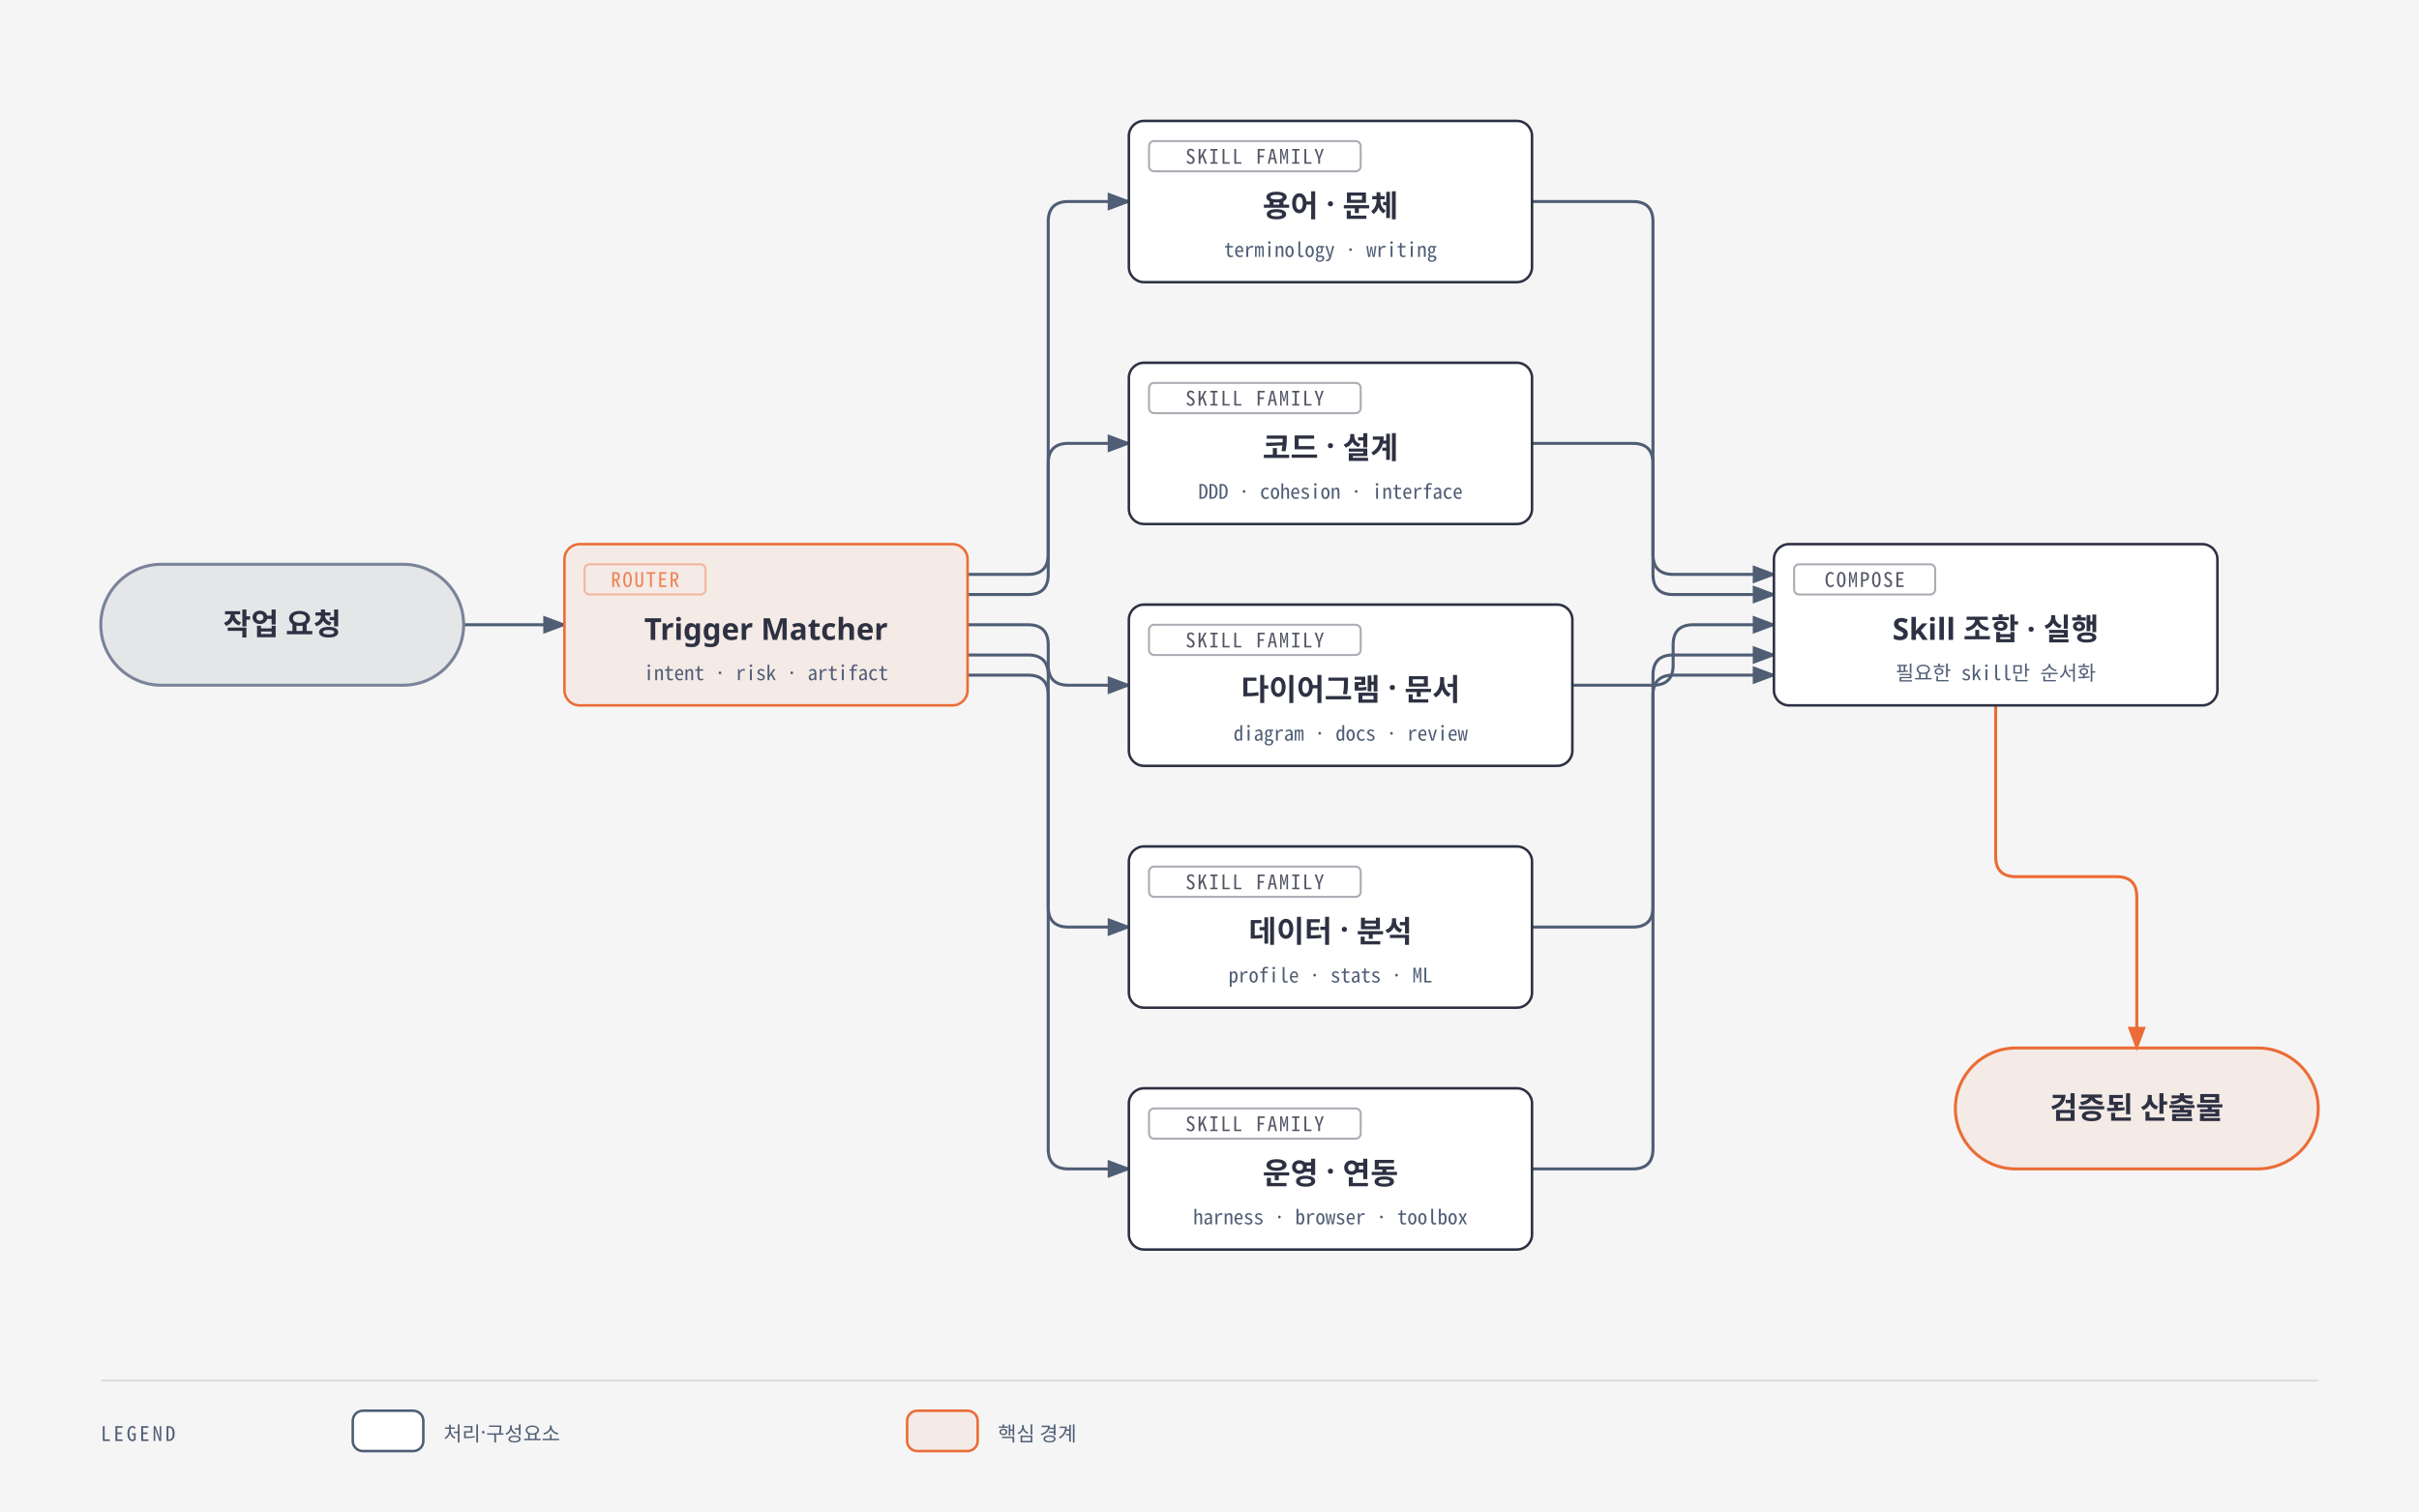
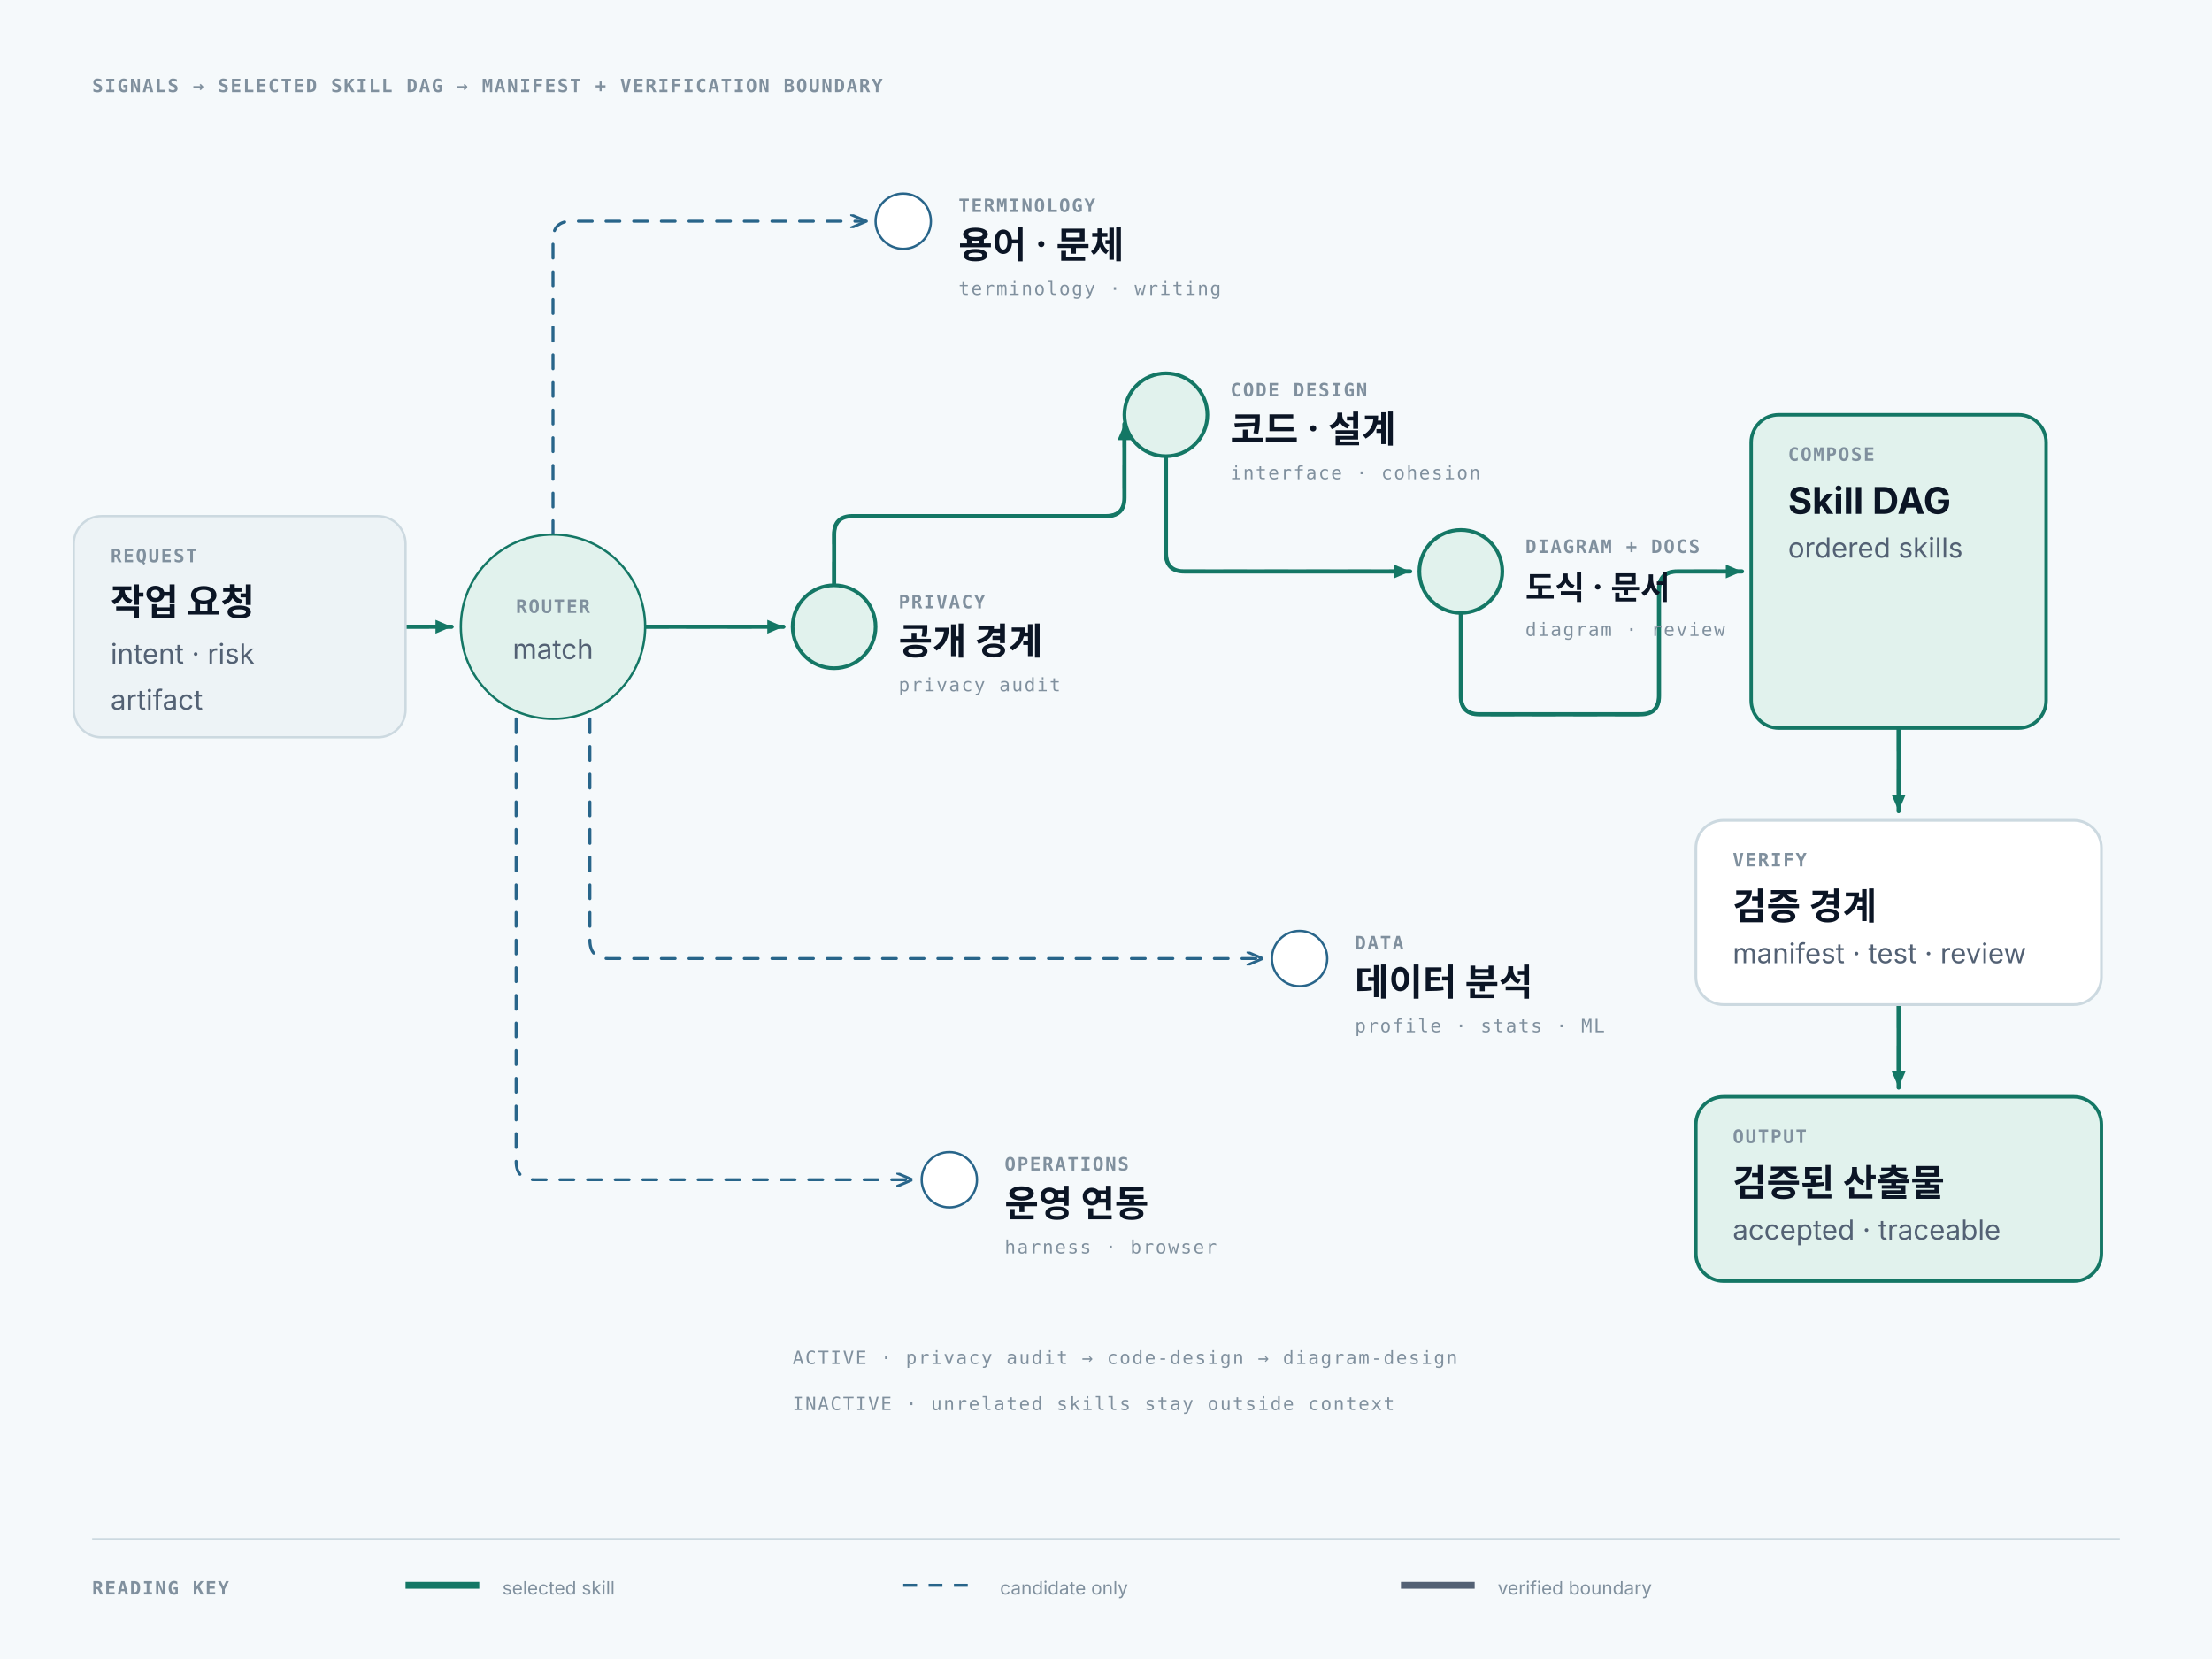
- <svg xmlns="http://www.w3.org/2000/svg" viewBox="0 0 960 600" role="img" aria-labelledby="harness-skill-family-routing-title harness-skill-family-routing-desc">
+ <svg xmlns="http://www.w3.org/2000/svg" viewBox="0 0 960 720" data-visual-kind="skill-constellation" data-diagram-grammar="data-flow" data-motion-profile="skill-routing" data-critical-font-size="12" role="img" aria-labelledby="harness-skill-family-routing-title harness-skill-family-routing-desc">
  <defs>
-     <marker id="arrow" markerWidth="8" markerHeight="6" refX="7" refY="3" orient="auto">
-       <polygon points="0 0, 8 3, 0 6" fill="#4f5d75" />
+     <marker id="arrow" markerUnits="userSpaceOnUse" markerWidth="7" markerHeight="6" refX="7" refY="3" orient="auto">
+       <path d="M0 0 L7 3 L0 6 Z" fill="#536174" />
    </marker>
-     <marker id="arrow-accent" markerWidth="8" markerHeight="6" refX="7" refY="3" orient="auto">
-       <polygon points="0 0, 8 3, 0 6" fill="#eb6c36" />
+     <marker id="arrow-signal" markerUnits="userSpaceOnUse" markerWidth="7" markerHeight="6" refX="7" refY="3" orient="auto">
+       <path d="M0 0 L7 3 L0 6 Z" fill="#147765" />
    </marker>
-     <marker id="arrow-link" markerWidth="8" markerHeight="6" refX="7" refY="3" orient="auto">
-       <polygon points="0 0, 8 3, 0 6" fill="#2e5aa8" />
+     <marker id="arrow-open" markerUnits="userSpaceOnUse" markerWidth="7" markerHeight="6" refX="7" refY="3" orient="auto">
+       <path d="M0 0 L7 3 L0 6" fill="none" stroke="#28658a" stroke-width="1.2" />
    </marker>
-     <marker id="arrow-open" markerWidth="8" markerHeight="6" refX="7" refY="3" orient="auto">
-       <polyline points="0 0, 8 3, 0 6" fill="none" stroke="#4f5d75" stroke-width="1.2" />
-     </marker>
-     <style>1&amp;family=Geist:wght@400;500;600&amp;family=Geist+Mono:wght@400;500;600&amp;display=swap');</style>
+     <style>
+     text{font-family:-apple-system,BlinkMacSystemFont,'Apple SD Gothic Neo','Noto Sans KR',sans-serif;fill:#0b1525}
+     .mono{font-family:'SFMono-Regular','Roboto Mono',Consolas,monospace;letter-spacing:.08em}
+     .label{font-size:8px;font-weight:700;fill:#80909e}
+     .title{font-size:16px;font-weight:700}
+     .meta{font-size:12px;fill:#536174}
+     .micro{font-size:8px;fill:#80909e}
+     .on-dark{fill:#ffffff}.on-dark-soft{fill:#d4e4ea}
+     .node{fill:#ffffff;stroke:#ccd9e0;stroke-width:1.2}
+     .node-soft{fill:#edf3f6;stroke:#ccd9e0;stroke-width:1}
+     .node-signal{fill:#e1f2ed;stroke:#147765;stroke-width:1.5}
+     .flow{fill:none;stroke:#536174;stroke-width:1.5;stroke-linecap:round;stroke-linejoin:round;marker-end:url(#arrow)}
+     .flow-signal{fill:none;stroke:#147765;stroke-width:1.8;stroke-linecap:round;stroke-linejoin:round;marker-end:url(#arrow-signal)}
+     .flow-dashed{fill:none;stroke:#28658a;stroke-width:1.3;stroke-dasharray:6 6;stroke-linecap:round;marker-end:url(#arrow-open)}
+     .relationship{fill:none;stroke:#536174;stroke-width:1.4;stroke-linecap:round;stroke-linejoin:round}
+     .edge-motion{fill:none;stroke:#536174;stroke-width:1.3;stroke-linecap:round;stroke-linejoin:round;pointer-events:none;marker-end:none}
+     .edge-motion--signal{stroke:#147765;stroke-width:1.5}.edge-motion--dashed{stroke:#28658a}
+     .edge-label-mask{fill:#f5f9fb}
+     .flow-live{stroke-dasharray:10 8;animation:diagram-skill-routing-flow 12s linear infinite}
+     .pulse{animation:diagram-skill-routing-focus 12s ease-in-out infinite}
+     .phase{animation:diagram-skill-routing-phase-a 12s ease-in-out infinite}
+     .phase-b{animation-name:diagram-skill-routing-phase-b}.phase-c{animation-name:diagram-skill-routing-phase-c}.phase-d{animation-name:diagram-skill-routing-phase-d}
+     @keyframes diagram-skill-routing-flow{0%{stroke-dashoffset:72;opacity:.58}8%,78%{opacity:1}90%,100%{stroke-dashoffset:-72;opacity:.82}}
+     @keyframes diagram-skill-routing-focus{0%,8%{opacity:.74}18%,78%{opacity:1}90%,100%{opacity:.84}}
+     @keyframes diagram-skill-routing-phase-a{0%,4%{opacity:.62}8%,26%{opacity:1}90%,100%{opacity:.82}}
+     @keyframes diagram-skill-routing-phase-b{0%,30%{opacity:.62}34%,52%{opacity:1}90%,100%{opacity:.82}}
+     @keyframes diagram-skill-routing-phase-c{0%,54%{opacity:.62}58%,76%{opacity:1}90%,100%{opacity:.82}}
+     @keyframes diagram-skill-routing-phase-d{0%,74%{opacity:.62}78%,90%{opacity:1}90%,100%{opacity:.82}}
+     @media(prefers-reduced-motion:reduce){.flow-live,.pulse,.phase{animation:none!important}}
+   </style>
  </defs>
-   <rect width="100%" height="100%" fill="#f5f5f5" />
-   <path d="M 184,248 H 224" fill="none" stroke="#4f5d75" stroke-width="1.2" marker-end="url(#arrow)" />
-   <path d="M 384,228 H 408 Q 416,228 416,220 V 88 Q 416,80 424,80 H 448" fill="none" stroke="#4f5d75" stroke-width="1.2" marker-end="url(#arrow)" />
-   <path d="M 384,236 H 408 Q 416,236 416,228 V 184 Q 416,176 424,176 H 448" fill="none" stroke="#4f5d75" stroke-width="1.2" marker-end="url(#arrow)" />
-   <path d="M 384,248 H 408 Q 416,248 416,256 V 264 Q 416,272 424,272 H 448" fill="none" stroke="#4f5d75" stroke-width="1.2" marker-end="url(#arrow)" />
-   <path d="M 384,260 H 408 Q 416,260 416,268 V 360 Q 416,368 424,368 H 448" fill="none" stroke="#4f5d75" stroke-width="1.2" marker-end="url(#arrow)" />
-   <path d="M 384,268 H 408 Q 416,268 416,276 V 456 Q 416,464 424,464 H 448" fill="none" stroke="#4f5d75" stroke-width="1.2" marker-end="url(#arrow)" />
-   <path d="M 608,80 H 648 Q 656,80 656,88 V 220 Q 656,228 664,228 H 704" fill="none" stroke="#4f5d75" stroke-width="1.2" marker-end="url(#arrow)" />
-   <path d="M 608,176 H 648 Q 656,176 656,184 V 228 Q 656,236 664,236 H 704" fill="none" stroke="#4f5d75" stroke-width="1.2" marker-end="url(#arrow)" />
-   <path d="M 624,272 H 656 Q 664,272 664,264 V 256 Q 664,248 672,248 H 704" fill="none" stroke="#4f5d75" stroke-width="1.2" marker-end="url(#arrow)" />
-   <path d="M 608,368 H 648 Q 656,368 656,360 V 268 Q 656,260 664,260 H 704" fill="none" stroke="#4f5d75" stroke-width="1.2" marker-end="url(#arrow)" />
-   <path d="M 608,464 H 648 Q 656,464 656,456 V 276 Q 656,268 664,268 H 704" fill="none" stroke="#4f5d75" stroke-width="1.2" marker-end="url(#arrow)" />
-   <path d="M 792,280 V 340 Q 792,348 800,348 H 840 Q 848,348 848,356 V 416" fill="none" stroke="#eb6c36" stroke-width="1.2" marker-end="url(#arrow-accent)" />
-   <g id="node-task">
-     <rect x="40" y="224" width="144" height="48" rx="24" fill="rgba(79,93,117,0.10)" stroke="#7a8399" stroke-width="1.2" />
-     <text x="112" y="252" fill="#2d3142" font-size="12" font-weight="600" font-family="'Geist','Apple SD Gothic Neo','Noto Sans KR',system-ui,sans-serif" text-anchor="middle">
-       <tspan x="112" dy="0">작업 요청</tspan>
-     </text>
+   <rect width="960" height="720" fill="#f5f9fb" />
+   <text class="label mono" x="40" y="40">SIGNALS → SELECTED SKILL DAG → MANIFEST + VERIFICATION BOUNDARY</text>
+   <g class="" data-edge-from="request-signals" data-edge-to="skill-router" data-edge-role="routes" data-edge-payload="intent · risk · artifact" data-edge-start="176 272" data-edge-end="196 272" data-edge-from-port="176 272" data-edge-to-port="200 272" data-story-edge="request-signals skill-router">
+     <path class="flow-signal" data-edge-from="request-signals" data-edge-to="skill-router" data-edge-role="routes" data-edge-payload="intent · risk · artifact" data-edge-start="176 272" data-edge-end="196 272" data-edge-from-port="176 272" data-edge-to-port="200 272" data-story-edge="request-signals skill-router" d="M176 272H196" />
+     <path class="edge-motion edge-motion--signal flow-live" d="M176 272H196" />
  </g>
-   <g id="node-match">
-     <rect x="224" y="216" width="160" height="64" rx="6" fill="#f5f5f5" />
-     <rect x="224" y="216" width="160" height="64" rx="6" fill="rgba(235,108,54,0.08)" stroke="#eb6c36" stroke-width="1" />
-     <rect x="232" y="224" width="48" height="12" rx="2" fill="transparent" stroke="#eb6c36" stroke-opacity="0.40" stroke-width="0.8" />
-     <text x="256" y="233" fill="#eb6c36" fill-opacity="0.82" font-size="8" font-family="'Geist Mono','SFMono-Regular','Noto Sans Mono CJK KR',monospace" text-anchor="middle" letter-spacing="0.08em">ROUTER</text>
-     <text x="304" y="254" fill="#2d3142" font-size="12" font-weight="600" font-family="'Geist','Apple SD Gothic Neo','Noto Sans KR',system-ui,sans-serif" text-anchor="middle">
-       <tspan x="304" dy="0">Trigger Matcher</tspan>
-     </text>
-     <text x="304" y="270" fill="#4f5d75" font-size="8" font-weight="400" font-family="'Geist Mono','SFMono-Regular','Noto Sans Mono CJK KR',monospace" text-anchor="middle">
-       <tspan x="304" dy="0">intent · risk · artifact</tspan>
-     </text>
+   <g class="phase" data-edge-from="skill-router" data-edge-to="privacy" data-edge-role="selects" data-edge-payload="privacy audit" data-edge-start="280 272" data-edge-end="340 272" data-edge-from-port="280 272" data-edge-to-port="344 272" data-story-edge="skill-router privacy">
+     <path class="flow-signal" data-edge-from="skill-router" data-edge-to="privacy" data-edge-role="selects" data-edge-payload="privacy audit" data-edge-start="280 272" data-edge-end="340 272" data-edge-from-port="280 272" data-edge-to-port="344 272" data-story-edge="skill-router privacy" d="M280 272H340" />
+     <path class="edge-motion edge-motion--signal flow-live" d="M280 272H340" />
  </g>
-   <g id="node-words">
-     <rect x="448" y="48" width="160" height="64" rx="6" fill="#f5f5f5" />
-     <rect x="448" y="48" width="160" height="64" rx="6" fill="#ffffff" stroke="#2d3142" stroke-width="1" />
-     <rect x="456" y="56" width="84" height="12" rx="2" fill="transparent" stroke="#2d3142" stroke-opacity="0.40" stroke-width="0.8" />
-     <text x="498" y="65" fill="#2d3142" fill-opacity="0.82" font-size="8" font-family="'Geist Mono','SFMono-Regular','Noto Sans Mono CJK KR',monospace" text-anchor="middle" letter-spacing="0.08em">SKILL FAMILY</text>
-     <text x="528" y="86" fill="#2d3142" font-size="12" font-weight="600" font-family="'Geist','Apple SD Gothic Neo','Noto Sans KR',system-ui,sans-serif" text-anchor="middle">
-       <tspan x="528" dy="0">용어 · 문체</tspan>
-     </text>
-     <text x="528" y="102" fill="#4f5d75" font-size="8" font-weight="400" font-family="'Geist Mono','SFMono-Regular','Noto Sans Mono CJK KR',monospace" text-anchor="middle">
-       <tspan x="528" dy="0">terminology · writing</tspan>
-     </text>
+   <g class="phase-b" data-edge-from="privacy" data-edge-to="code-design" data-edge-role="orders" data-edge-payload="public boundary" data-edge-start="362 254" data-edge-end="488 184" data-edge-from-port="362 254" data-edge-to-port="488 180" data-story-edge="privacy code-design">
+     <path class="flow-signal" data-edge-from="privacy" data-edge-to="code-design" data-edge-role="orders" data-edge-payload="public boundary" data-edge-start="362 254" data-edge-end="488 184" data-edge-from-port="362 254" data-edge-to-port="488 180" data-story-edge="privacy code-design" d="M362 254V232Q362 224 370 224H480Q488 224 488 216V184" />
+     <path class="edge-motion edge-motion--signal flow-live" d="M362 254V232Q362 224 370 224H480Q488 224 488 216V184" />
  </g>
-   <g id="node-code">
-     <rect x="448" y="144" width="160" height="64" rx="6" fill="#f5f5f5" />
-     <rect x="448" y="144" width="160" height="64" rx="6" fill="#ffffff" stroke="#2d3142" stroke-width="1" />
-     <rect x="456" y="152" width="84" height="12" rx="2" fill="transparent" stroke="#2d3142" stroke-opacity="0.40" stroke-width="0.8" />
-     <text x="498" y="161" fill="#2d3142" fill-opacity="0.82" font-size="8" font-family="'Geist Mono','SFMono-Regular','Noto Sans Mono CJK KR',monospace" text-anchor="middle" letter-spacing="0.08em">SKILL FAMILY</text>
-     <text x="528" y="182" fill="#2d3142" font-size="12" font-weight="600" font-family="'Geist','Apple SD Gothic Neo','Noto Sans KR',system-ui,sans-serif" text-anchor="middle">
-       <tspan x="528" dy="0">코드 · 설계</tspan>
-     </text>
-     <text x="528" y="198" fill="#4f5d75" font-size="8" font-weight="400" font-family="'Geist Mono','SFMono-Regular','Noto Sans Mono CJK KR',monospace" text-anchor="middle">
-       <tspan x="528" dy="0">DDD · cohesion · interface</tspan>
-     </text>
+   <g class="phase-b" data-edge-from="code-design" data-edge-to="diagram-docs" data-edge-role="orders" data-edge-payload="implementation contract" data-edge-start="506 198" data-edge-end="612 248" data-edge-from-port="506 198" data-edge-to-port="616 248" data-story-edge="code-design diagram-docs">
+     <path class="flow-signal" data-edge-from="code-design" data-edge-to="diagram-docs" data-edge-role="orders" data-edge-payload="implementation contract" data-edge-start="506 198" data-edge-end="612 248" data-edge-from-port="506 198" data-edge-to-port="616 248" data-story-edge="code-design diagram-docs" d="M506 198V240Q506 248 514 248H612" />
+     <path class="edge-motion edge-motion--signal flow-live" d="M506 198V240Q506 248 514 248H612" />
  </g>
-   <g id="node-visual">
-     <rect x="448" y="240" width="176" height="64" rx="6" fill="#f5f5f5" />
-     <rect x="448" y="240" width="176" height="64" rx="6" fill="#ffffff" stroke="#2d3142" stroke-width="1" />
-     <rect x="456" y="248" width="84" height="12" rx="2" fill="transparent" stroke="#2d3142" stroke-opacity="0.40" stroke-width="0.8" />
-     <text x="498" y="257" fill="#2d3142" fill-opacity="0.82" font-size="8" font-family="'Geist Mono','SFMono-Regular','Noto Sans Mono CJK KR',monospace" text-anchor="middle" letter-spacing="0.08em">SKILL FAMILY</text>
-     <text x="536" y="278" fill="#2d3142" font-size="12" font-weight="600" font-family="'Geist','Apple SD Gothic Neo','Noto Sans KR',system-ui,sans-serif" text-anchor="middle">
-       <tspan x="536" dy="0">다이어그램 · 문서</tspan>
-     </text>
-     <text x="536" y="294" fill="#4f5d75" font-size="8" font-weight="400" font-family="'Geist Mono','SFMono-Regular','Noto Sans Mono CJK KR',monospace" text-anchor="middle">
-       <tspan x="536" dy="0">diagram · docs · review</tspan>
-     </text>
+   <g class="phase-c" data-edge-from="diagram-docs" data-edge-to="skill-composition" data-edge-role="composes" data-edge-payload="selected Skill DAG" data-edge-start="634 266" data-edge-end="756 248" data-edge-from-port="634 266" data-edge-to-port="760 248" data-story-edge="diagram-docs skill-composition">
+     <path class="flow-signal" data-edge-from="diagram-docs" data-edge-to="skill-composition" data-edge-role="composes" data-edge-payload="selected Skill DAG" data-edge-start="634 266" data-edge-end="756 248" data-edge-from-port="634 266" data-edge-to-port="760 248" data-story-edge="diagram-docs skill-composition" d="M634 266V302Q634 310 642 310H712Q720 310 720 302V256Q720 248 728 248H756" />
+     <path class="edge-motion edge-motion--signal flow-live" d="M634 266V302Q634 310 642 310H712Q720 310 720 302V256Q720 248 728 248H756" />
  </g>
-   <g id="node-data">
-     <rect x="448" y="336" width="160" height="64" rx="6" fill="#f5f5f5" />
-     <rect x="448" y="336" width="160" height="64" rx="6" fill="#ffffff" stroke="#2d3142" stroke-width="1" />
-     <rect x="456" y="344" width="84" height="12" rx="2" fill="transparent" stroke="#2d3142" stroke-opacity="0.40" stroke-width="0.8" />
-     <text x="498" y="353" fill="#2d3142" fill-opacity="0.82" font-size="8" font-family="'Geist Mono','SFMono-Regular','Noto Sans Mono CJK KR',monospace" text-anchor="middle" letter-spacing="0.08em">SKILL FAMILY</text>
-     <text x="528" y="374" fill="#2d3142" font-size="12" font-weight="600" font-family="'Geist','Apple SD Gothic Neo','Noto Sans KR',system-ui,sans-serif" text-anchor="middle">
-       <tspan x="528" dy="0">데이터 · 분석</tspan>
-     </text>
-     <text x="528" y="390" fill="#4f5d75" font-size="8" font-weight="400" font-family="'Geist Mono','SFMono-Regular','Noto Sans Mono CJK KR',monospace" text-anchor="middle">
-       <tspan x="528" dy="0">profile · stats · ML</tspan>
-     </text>
+   <g class="phase-c" data-edge-from="skill-composition" data-edge-to="verification-boundary" data-edge-role="submits" data-edge-payload="candidate artifact" data-edge-start="824 316" data-edge-end="824 352" data-edge-from-port="824 316" data-edge-to-port="824 356" data-story-edge="skill-composition verification-boundary">
+     <path class="flow-signal" data-edge-from="skill-composition" data-edge-to="verification-boundary" data-edge-role="submits" data-edge-payload="candidate artifact" data-edge-start="824 316" data-edge-end="824 352" data-edge-from-port="824 316" data-edge-to-port="824 356" data-story-edge="skill-composition verification-boundary" d="M824 316V352" />
+     <path class="edge-motion edge-motion--signal flow-live" d="M824 316V352" />
  </g>
-   <g id="node-ops">
-     <rect x="448" y="432" width="160" height="64" rx="6" fill="#f5f5f5" />
-     <rect x="448" y="432" width="160" height="64" rx="6" fill="#ffffff" stroke="#2d3142" stroke-width="1" />
-     <rect x="456" y="440" width="84" height="12" rx="2" fill="transparent" stroke="#2d3142" stroke-opacity="0.40" stroke-width="0.8" />
-     <text x="498" y="449" fill="#2d3142" fill-opacity="0.82" font-size="8" font-family="'Geist Mono','SFMono-Regular','Noto Sans Mono CJK KR',monospace" text-anchor="middle" letter-spacing="0.08em">SKILL FAMILY</text>
-     <text x="528" y="470" fill="#2d3142" font-size="12" font-weight="600" font-family="'Geist','Apple SD Gothic Neo','Noto Sans KR',system-ui,sans-serif" text-anchor="middle">
-       <tspan x="528" dy="0">운영 · 연동</tspan>
-     </text>
-     <text x="528" y="486" fill="#4f5d75" font-size="8" font-weight="400" font-family="'Geist Mono','SFMono-Regular','Noto Sans Mono CJK KR',monospace" text-anchor="middle">
-       <tspan x="528" dy="0">harness · browser · toolbox</tspan>
-     </text>
+   <g class="phase-d" data-edge-from="verification-boundary" data-edge-to="verified-output" data-edge-role="accepts" data-edge-payload="validated artifact" data-edge-start="824 436" data-edge-end="824 472" data-edge-from-port="824 436" data-edge-to-port="824 476" data-story-edge="verification-boundary verified-output">
+     <path class="flow-signal" data-edge-from="verification-boundary" data-edge-to="verified-output" data-edge-role="accepts" data-edge-payload="validated artifact" data-edge-start="824 436" data-edge-end="824 472" data-edge-from-port="824 436" data-edge-to-port="824 476" data-story-edge="verification-boundary verified-output" d="M824 436V472" />
+     <path class="edge-motion edge-motion--signal flow-live" d="M824 436V472" />
  </g>
-   <g id="node-compose">
-     <rect x="704" y="216" width="176" height="64" rx="6" fill="#f5f5f5" />
-     <rect x="704" y="216" width="176" height="64" rx="6" fill="#ffffff" stroke="#2d3142" stroke-width="1" />
-     <rect x="712" y="224" width="56" height="12" rx="2" fill="transparent" stroke="#2d3142" stroke-opacity="0.40" stroke-width="0.8" />
-     <text x="740" y="233" fill="#2d3142" fill-opacity="0.82" font-size="8" font-family="'Geist Mono','SFMono-Regular','Noto Sans Mono CJK KR',monospace" text-anchor="middle" letter-spacing="0.08em">COMPOSE</text>
-     <text x="792" y="254" fill="#2d3142" font-size="12" font-weight="600" font-family="'Geist','Apple SD Gothic Neo','Noto Sans KR',system-ui,sans-serif" text-anchor="middle">
-       <tspan x="792" dy="0">Skill 조합 · 실행</tspan>
-     </text>
-     <text x="792" y="270" fill="#4f5d75" font-size="8" font-weight="400" font-family="'Geist Mono','SFMono-Regular','Noto Sans Mono CJK KR',monospace" text-anchor="middle">
-       <tspan x="792" dy="0">필요한 skill만 순서화</tspan>
-     </text>
+   <g class="" data-edge-from="skill-router" data-edge-to="terminology-writing" data-edge-role="candidate" data-edge-payload="not selected" data-edge-start="240 232" data-edge-end="376 96" data-edge-from-port="240 232" data-edge-to-port="380 96">
+     <path class="flow-dashed" data-edge-from="skill-router" data-edge-to="terminology-writing" data-edge-role="candidate" data-edge-payload="not selected" data-edge-start="240 232" data-edge-end="376 96" data-edge-from-port="240 232" data-edge-to-port="380 96" d="M240 232V104Q240 96 248 96H376" />
  </g>
-   <g id="node-result">
-     <rect x="776" y="416" width="144" height="48" rx="24" fill="rgba(235,108,54,0.08)" stroke="#eb6c36" stroke-width="1.2" />
-     <text x="848" y="444" fill="#2d3142" font-size="12" font-weight="600" font-family="'Geist','Apple SD Gothic Neo','Noto Sans KR',system-ui,sans-serif" text-anchor="middle">
-       <tspan x="848" dy="0">검증된 산출물</tspan>
-     </text>
+   <g class="" data-edge-from="skill-router" data-edge-to="data-analysis" data-edge-role="candidate" data-edge-payload="not selected" data-edge-start="256 312" data-edge-end="548 416" data-edge-from-port="256 312" data-edge-to-port="552 416">
+     <path class="flow-dashed" data-edge-from="skill-router" data-edge-to="data-analysis" data-edge-role="candidate" data-edge-payload="not selected" data-edge-start="256 312" data-edge-end="548 416" data-edge-from-port="256 312" data-edge-to-port="552 416" d="M256 312V408Q256 416 264 416H548" />
  </g>
-   <line x1="40" y1="548" x2="920" y2="548" stroke="rgba(45,49,66,0.12)" stroke-width="0.8" />
-   <text x="40" y="572" fill="#4f5d75" font-size="8" font-family="'Geist Mono','SFMono-Regular','Noto Sans Mono CJK KR',monospace" letter-spacing="0.14em">LEGEND</text>
-   <rect x="140" y="560" width="28" height="16" rx="4" fill="#ffffff" stroke="#4f5d75" stroke-width="1" />
-   <text x="176" y="572" fill="#4f5d75" font-size="8" font-family="'Geist','Apple SD Gothic Neo','Noto Sans KR',system-ui,sans-serif">처리·구성요소</text>
-   <rect x="360" y="560" width="28" height="16" rx="4" fill="rgba(235,108,54,0.08)" stroke="#eb6c36" stroke-width="1" />
-   <text x="396" y="572" fill="#4f5d75" font-size="8" font-family="'Geist','Apple SD Gothic Neo','Noto Sans KR',system-ui,sans-serif">핵심 경계</text>
+   <g class="" data-edge-from="skill-router" data-edge-to="operations" data-edge-role="candidate" data-edge-payload="not selected" data-edge-start="224 312" data-edge-end="396 512" data-edge-from-port="224 312" data-edge-to-port="400 512">
+     <path class="flow-dashed" data-edge-from="skill-router" data-edge-to="operations" data-edge-role="candidate" data-edge-payload="not selected" data-edge-start="224 312" data-edge-end="396 512" data-edge-from-port="224 312" data-edge-to-port="400 512" d="M224 312V504Q224 512 232 512H396" />
+   </g>
+   <g data-concept="request-signals" data-story-node="request-signals" data-semantic-role="actor" data-semantic-label="작업 요청" data-semantic-outputs="">
+     <g data-fit-region="32 224 144 96" data-layout-node="routing-request 32 224 144 96">
+       <rect class="node-soft" x="32" y="224" width="144" height="96" rx="12" />
+       <text class="label mono" x="48" y="244">REQUEST</text>
+       <text class="title" x="48" y="267">작업 요청</text>
+       <text class="meta" x="48" y="288">intent · risk</text>
+       <text class="meta" x="48" y="308">artifact</text>
+     </g>
+   </g>
+   <g data-concept="skill-router" data-story-node="skill-router" data-semantic-role="component" data-semantic-label="Skill Router" data-semantic-outputs="selected skills">
+     <g class="pulse" data-layout-node="skill-router 200 232 80 80">
+       <circle cx="240" cy="272" r="40" fill="#e1f2ed" stroke="#147765" />
+       <text class="label mono" x="240" y="266" text-anchor="middle">ROUTER</text>
+       <text class="meta" x="240" y="286" text-anchor="middle">match</text>
+     </g>
+   </g>
+   <g data-concept="terminology-writing">
+     <g data-layout-node="terminology-node 380 84 24 24">
+       <circle cx="392" cy="96" r="12" fill="#ffffff" stroke="#28658a" />
+       <text class="label mono" x="416" y="92">TERMINOLOGY</text>
+       <text class="title" x="416" y="112">용어 · 문체</text>
+       <text class="micro mono" x="416" y="128">terminology · writing</text>
+     </g>
+   </g>
+   <g data-concept="privacy" data-story-node="privacy" data-semantic-role="component" data-semantic-label="공개 경계 Skill" data-semantic-outputs="">
+     <g class="phase" data-layout-node="privacy-node 344 254 36 36">
+       <circle class="pulse" cx="362" cy="272" r="18" fill="#e1f2ed" stroke="#147765" stroke-width="1.6" />
+       <text class="label mono" x="390" y="264">PRIVACY</text>
+       <text class="title" x="390" y="284">공개 경계</text>
+       <text class="micro mono" x="390" y="300">privacy audit</text>
+     </g>
+   </g>
+   <g data-concept="code-design" data-story-node="code-design" data-semantic-role="component" data-semantic-label="Code Design Skill" data-semantic-outputs="">
+     <g class="phase phase-b" data-layout-node="code-design-node 488 162 36 36">
+       <circle class="pulse" cx="506" cy="180" r="18" fill="#e1f2ed" stroke="#147765" stroke-width="1.6" />
+       <text class="label mono" x="534" y="172">CODE DESIGN</text>
+       <text class="title" x="534" y="192">코드 · 설계</text>
+       <text class="micro mono" x="534" y="208">interface · cohesion</text>
+     </g>
+   </g>
+   <g data-concept="diagram-docs" data-story-node="diagram-docs" data-semantic-role="component" data-semantic-label="Diagram + Docs Skill" data-semantic-outputs="">
+     <g class="phase phase-b" data-layout-node="diagram-docs-node 616 230 36 36">
+       <circle class="pulse" cx="634" cy="248" r="18" fill="#e1f2ed" stroke="#147765" stroke-width="1.6" />
+       <text class="label mono" x="662" y="240">DIAGRAM + DOCS</text>
+       <text class="title" font-size="14" style="font-size:14px" x="662" y="260">도식 · 문서</text>
+       <text class="micro mono" x="662" y="276">diagram · review</text>
+     </g>
+   </g>
+   <g data-concept="data-analysis">
+     <g data-layout-node="data-node 552 404 24 24">
+       <circle cx="564" cy="416" r="12" fill="#ffffff" stroke="#28658a" />
+       <text class="label mono" x="588" y="412">DATA</text>
+       <text class="title" x="588" y="432">데이터 분석</text>
+       <text class="micro mono" x="588" y="448">profile · stats · ML</text>
+     </g>
+   </g>
+   <g data-concept="operations">
+     <g data-layout-node="operations-node 400 500 24 24">
+       <circle cx="412" cy="512" r="12" fill="#ffffff" stroke="#28658a" />
+       <text class="label mono" x="436" y="508">OPERATIONS</text>
+       <text class="title" x="436" y="528">운영 연동</text>
+       <text class="micro mono" x="436" y="544">harness · browser</text>
+     </g>
+   </g>
+   <g data-concept="skill-composition" data-story-node="skill-composition" data-semantic-role="artifact" data-semantic-label="Selected Skill DAG" data-semantic-outputs="">
+     <g data-fit-region="760 180 128 136" data-layout-node="skill-dag 760 180 128 136">
+       <rect class="node-signal" x="760" y="180" width="128" height="136" rx="12" />
+       <text class="label mono" x="776" y="200">COMPOSE</text>
+       <text class="title" x="776" y="223">Skill DAG</text>
+       <text class="meta" x="776" y="242">ordered skills</text>
+     </g>
+   </g>
+   <g data-concept="verification-boundary" data-story-node="verification-boundary" data-semantic-role="boundary" data-semantic-label="검증 경계" data-semantic-outputs="validated artifact">
+     <g data-fit-region="736 356 176 80" data-layout-node="verification-boundary 736 356 176 80">
+       <rect class="node" x="736" y="356" width="176" height="80" rx="12" />
+       <text class="label mono" x="752" y="376">VERIFY</text>
+       <text class="title" x="752" y="399">검증 경계</text>
+       <text class="meta" x="752" y="418">manifest · test · review</text>
+     </g>
+   </g>
+   <g data-concept="verified-output" data-story-node="verified-output" data-semantic-role="artifact" data-semantic-label="검증된 산출물" data-semantic-outputs="">
+     <g data-fit-region="736 476 176 80" data-layout-node="verified-output 736 476 176 80">
+       <rect class="node-signal" x="736" y="476" width="176" height="80" rx="12" />
+       <text class="label mono" x="752" y="496">OUTPUT</text>
+       <text class="title" x="752" y="519">검증된 산출물</text>
+       <text class="meta" x="752" y="538">accepted · traceable</text>
+     </g>
+   </g>
+   <text class="micro mono" x="344" y="592">ACTIVE · privacy audit → code-design → diagram-design</text>
+   <text class="micro mono" x="344" y="612">INACTIVE · unrelated skills stay outside context</text>
+   <line x1="40" y1="668" x2="920" y2="668" stroke="#ccd9e0" />
+   <text class="label mono" x="40" y="692">READING KEY</text>
+   <line x1="176" y1="688" x2="208" y2="688" stroke="#147765" stroke-width="3" />
+   <text class="micro" x="218" y="692">selected skill</text>
+   <line x1="392" y1="688" x2="424" y2="688" stroke="#28658a" stroke-width="1.3" stroke-dasharray="6 5" />
+   <text class="micro" x="434" y="692">candidate only</text>
+   <line x1="608" y1="688" x2="640" y2="688" stroke="#536174" stroke-width="3" />
+   <text class="micro" x="650" y="692">verified boundary</text>
</svg>
